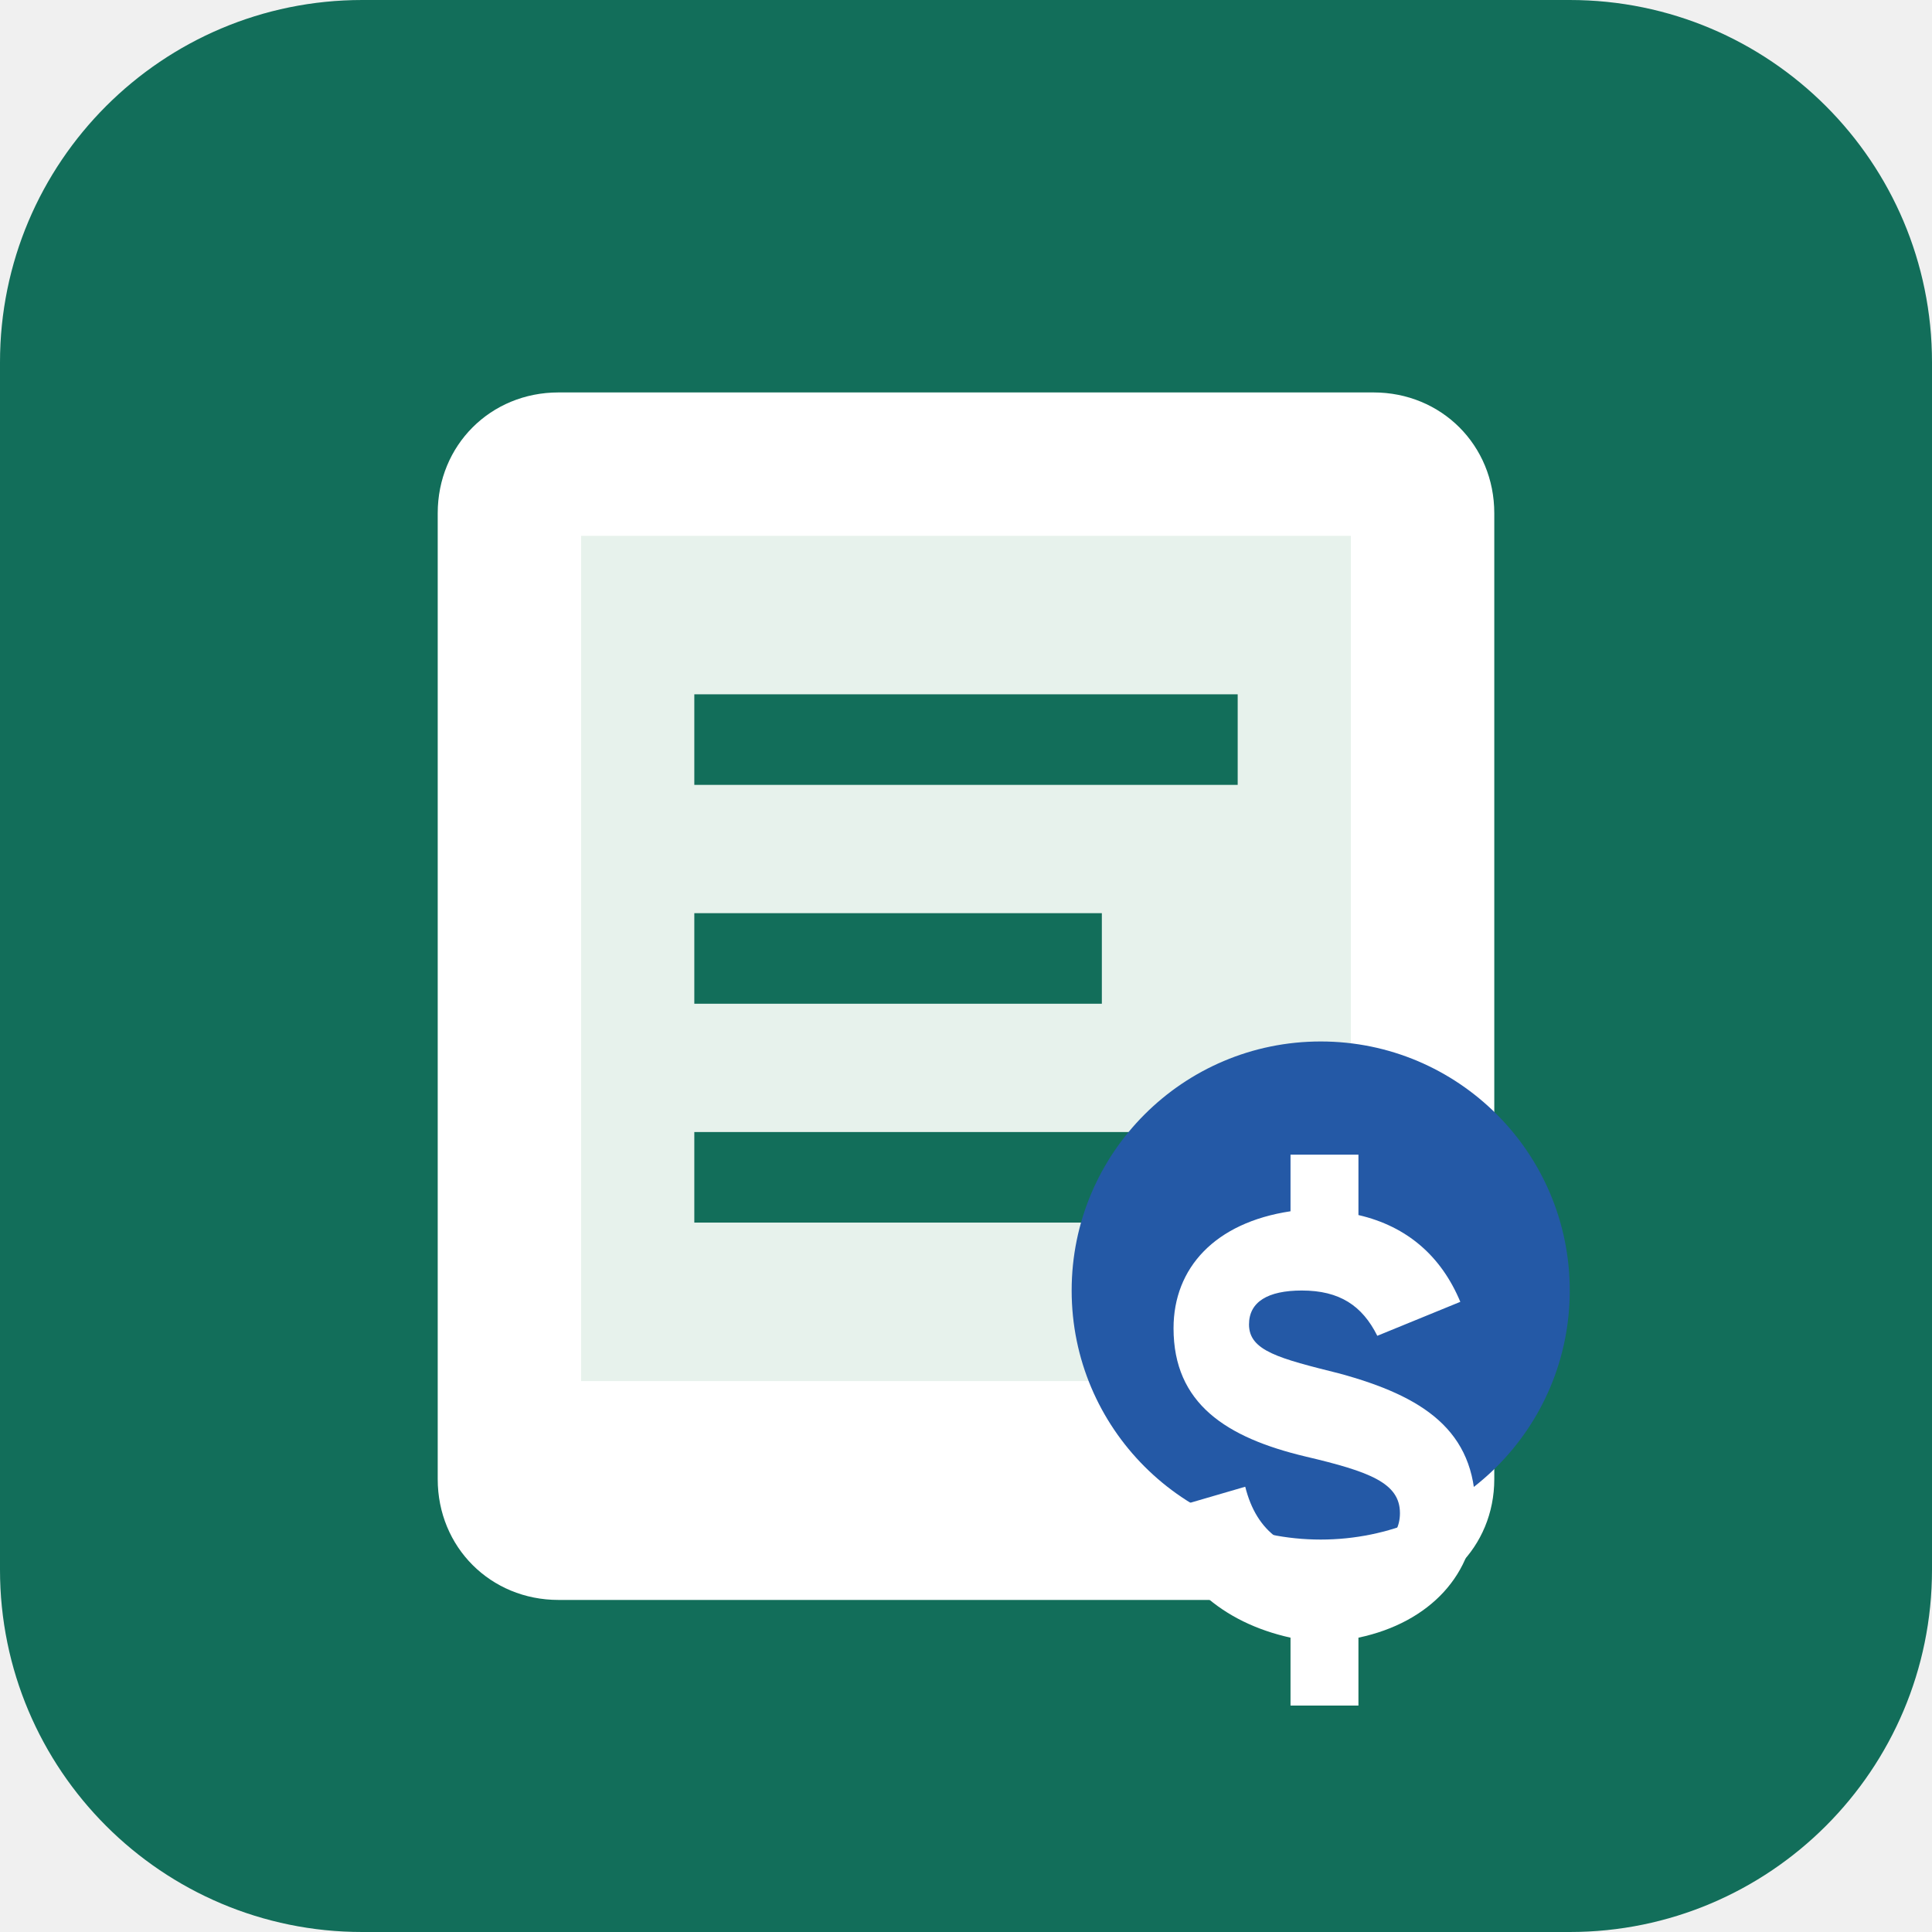
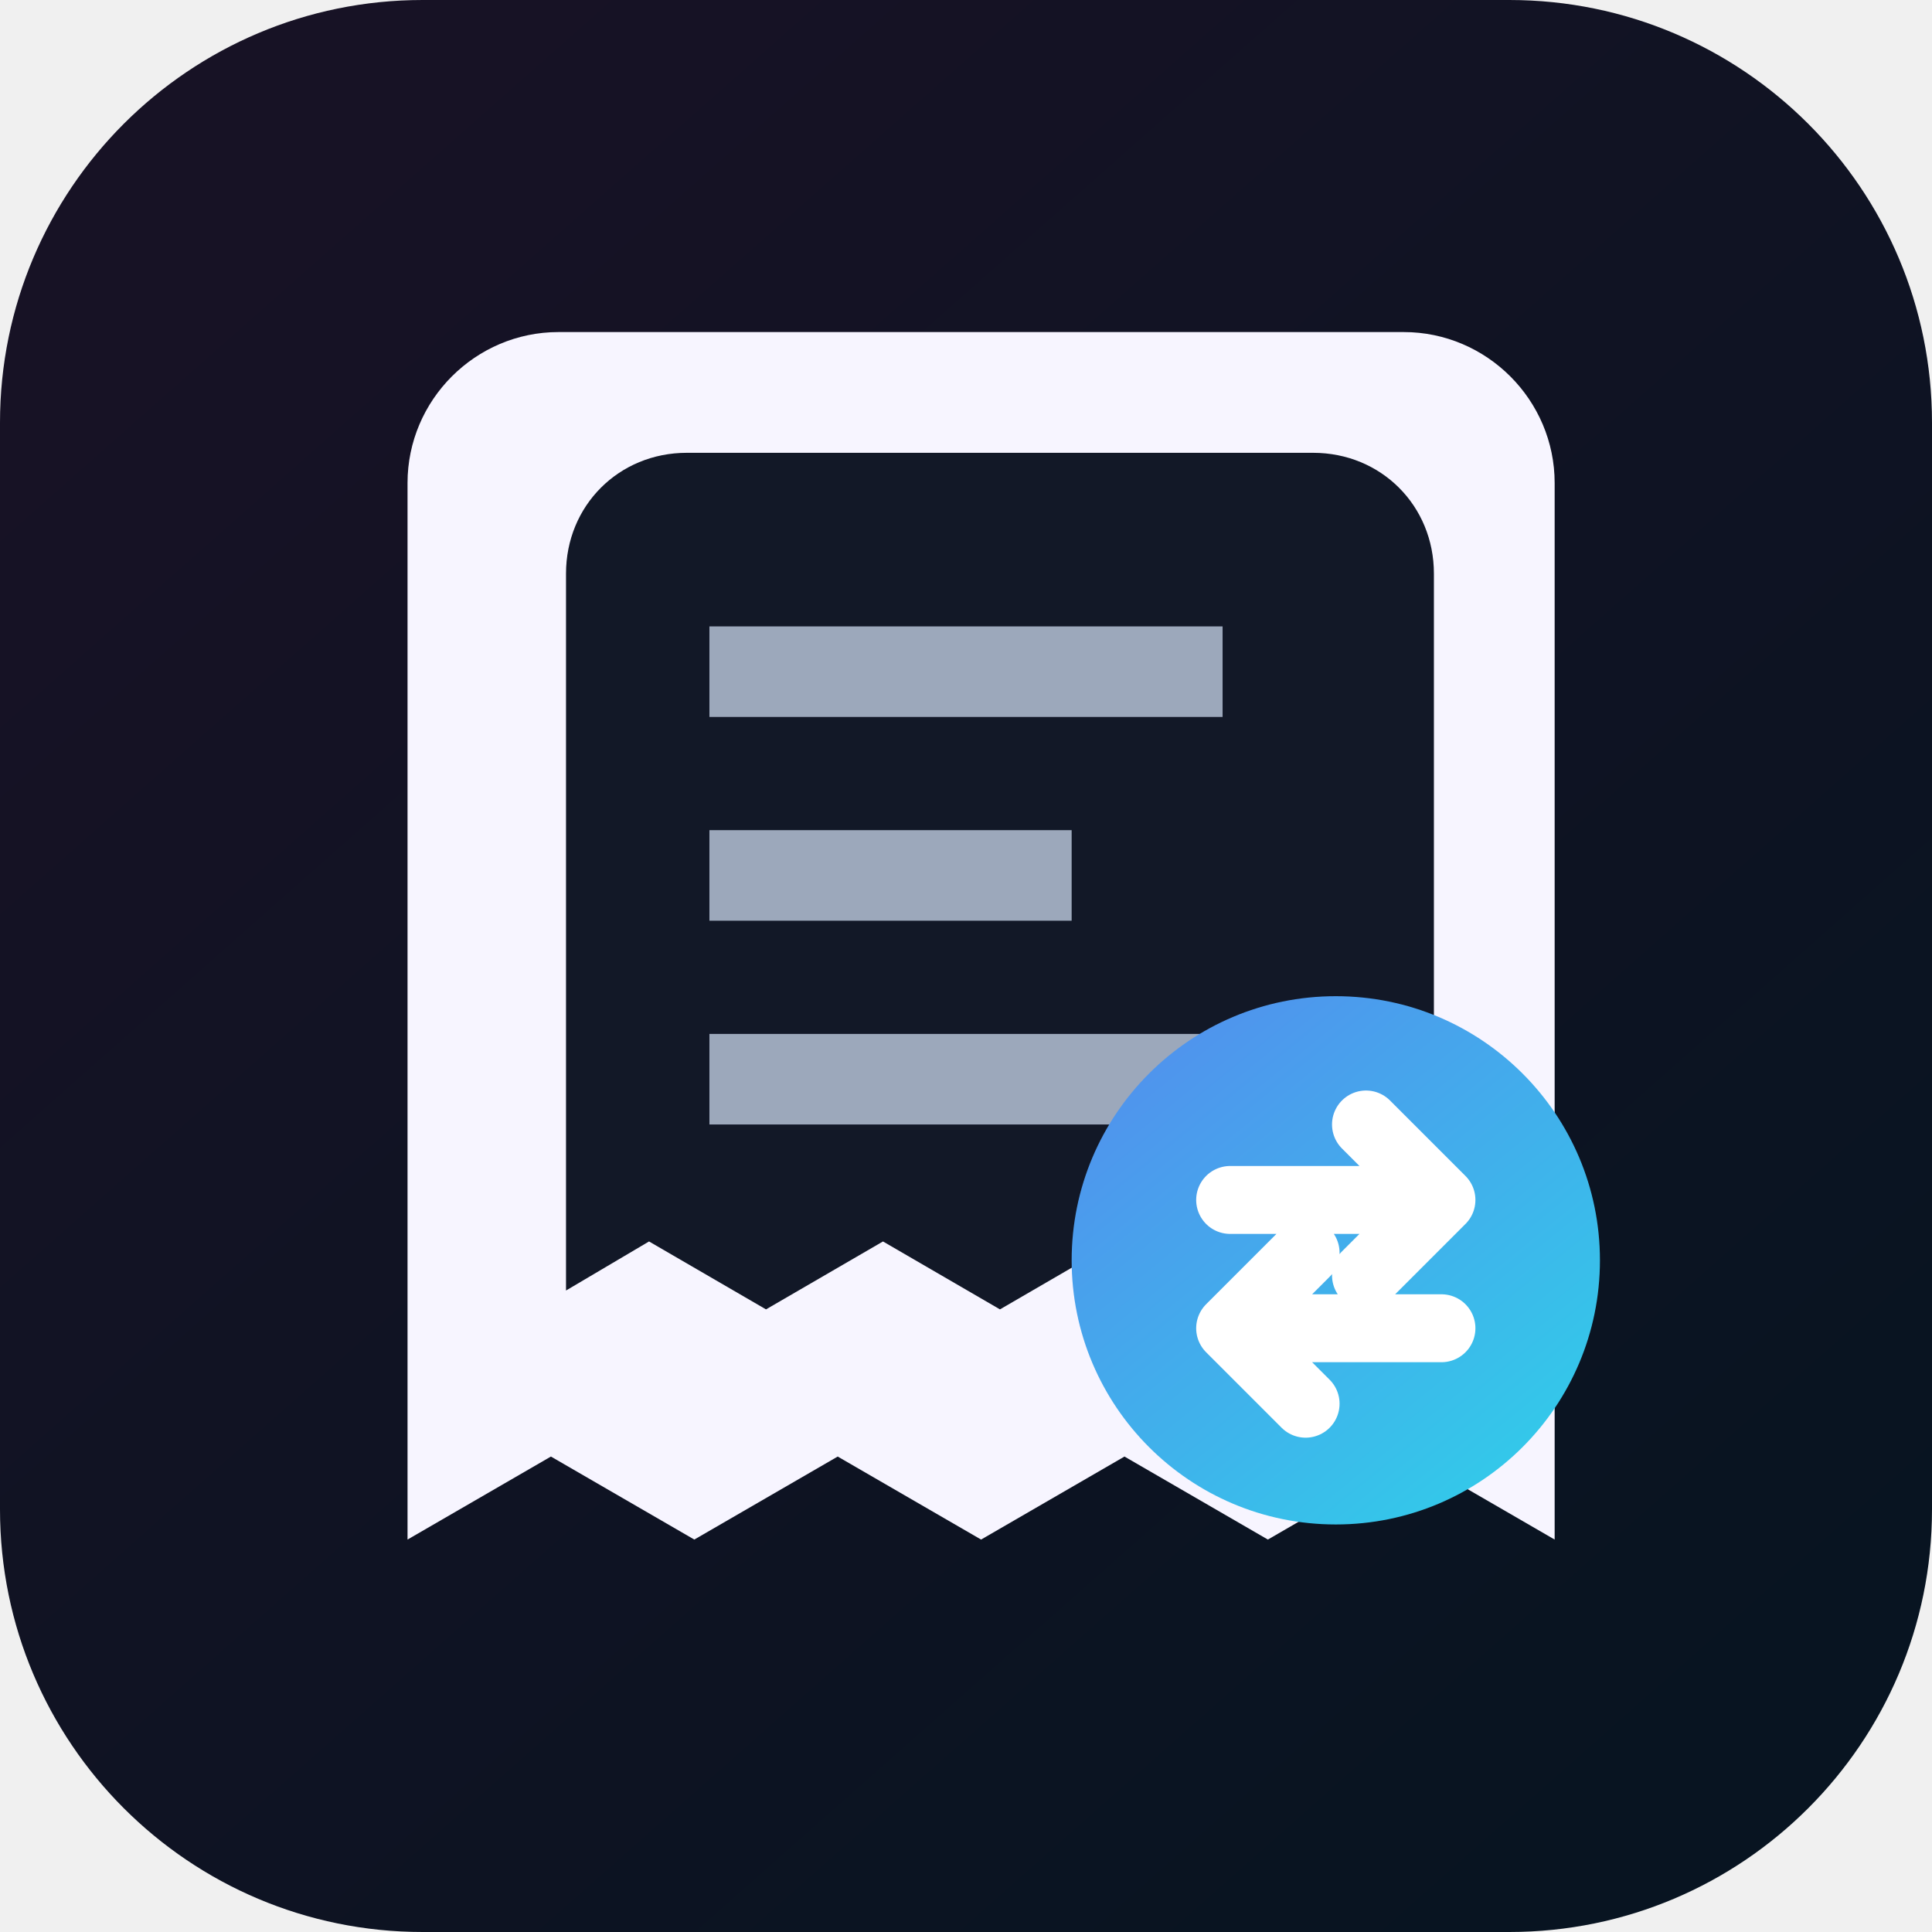
- <svg xmlns="http://www.w3.org/2000/svg" viewBox="0 0 512 512">
-   <rect width="512" height="512" rx="96" fill="#126e5a" />
-   <path fill="#fff" d="M148 104h216c18 0 32 14 32 32v256c0 18-14 32-32 32H148c-18 0-32-14-32-32V136c0-18 14-32 32-32Z" />
-   <path fill="#e7f2ec" d="M154 142h204v224H154z" />
-   <path fill="#126e5a" d="M184 184h144v24H184zm0 58h108v24H184zm0 58h144v24H184z" />
-   <circle cx="350" cy="342" r="66" fill="#2459a6" />
-   <path fill="#fff" d="M342 306h18v16c13 3 22 11 27 23l-22 9c-4-8-10-12-20-12-9 0-14 3-14 9 0 7 8 9 24 13 22 6 36 15 36 36 0 17-12 30-31 34v18h-18v-18c-18-4-31-15-36-33l24-7c3 12 11 18 25 18 10 0 16-4 16-11 0-8-8-11-25-15-21-5-35-14-35-34 0-16 11-28 31-31v-15Z" />
+ <svg xmlns="http://www.w3.org/2000/svg" viewBox="0 0 512 512" role="img" aria-label="Trip Split">
+   <defs>
+     <linearGradient id="bg" x1="80" y1="48" x2="448" y2="464" gradientUnits="userSpaceOnUse">
+       <stop stop-color="#171225" />
+       <stop offset="1" stop-color="#081421" />
+     </linearGradient>
+     <linearGradient id="accent" x1="132" y1="96" x2="396" y2="420" gradientUnits="userSpaceOnUse">
+       <stop stop-color="#8138f4" />
+       <stop offset="1" stop-color="#2fd0e9" />
+     </linearGradient>
+   </defs>
+   <rect width="512" height="512" rx="112" fill="url(#bg)" />
+   <path d="M140 88h232c22 0 40 18 40 40v280l-38-22-38 22-38-22-38 22-38-22-38 22-38-22-38 22V128c0-22 18-40 40-40Z" fill="#f7f5ff" />
+   <path d="M164 120h184c18 0 32 14 32 32v190l-22-13-31 18-31-18-31 18-31-18-31 18-31-18-22 13V152c0-18 14-32 32-32Z" fill="#121827" />
+   <path d="M188 166h136v24H188zm0 54h96v24h-96zm0 54h130v24H188z" fill="#9ca8bb" />
+   <circle cx="354" cy="334" r="70" fill="url(#accent)" />
+   <path d="M326 318h56m0 0-20-20m20 20-20 20M382 352h-56m0 0 20-20m-20 20 20 20" fill="none" stroke="#fff" stroke-width="18" stroke-linecap="round" stroke-linejoin="round" />
</svg>
